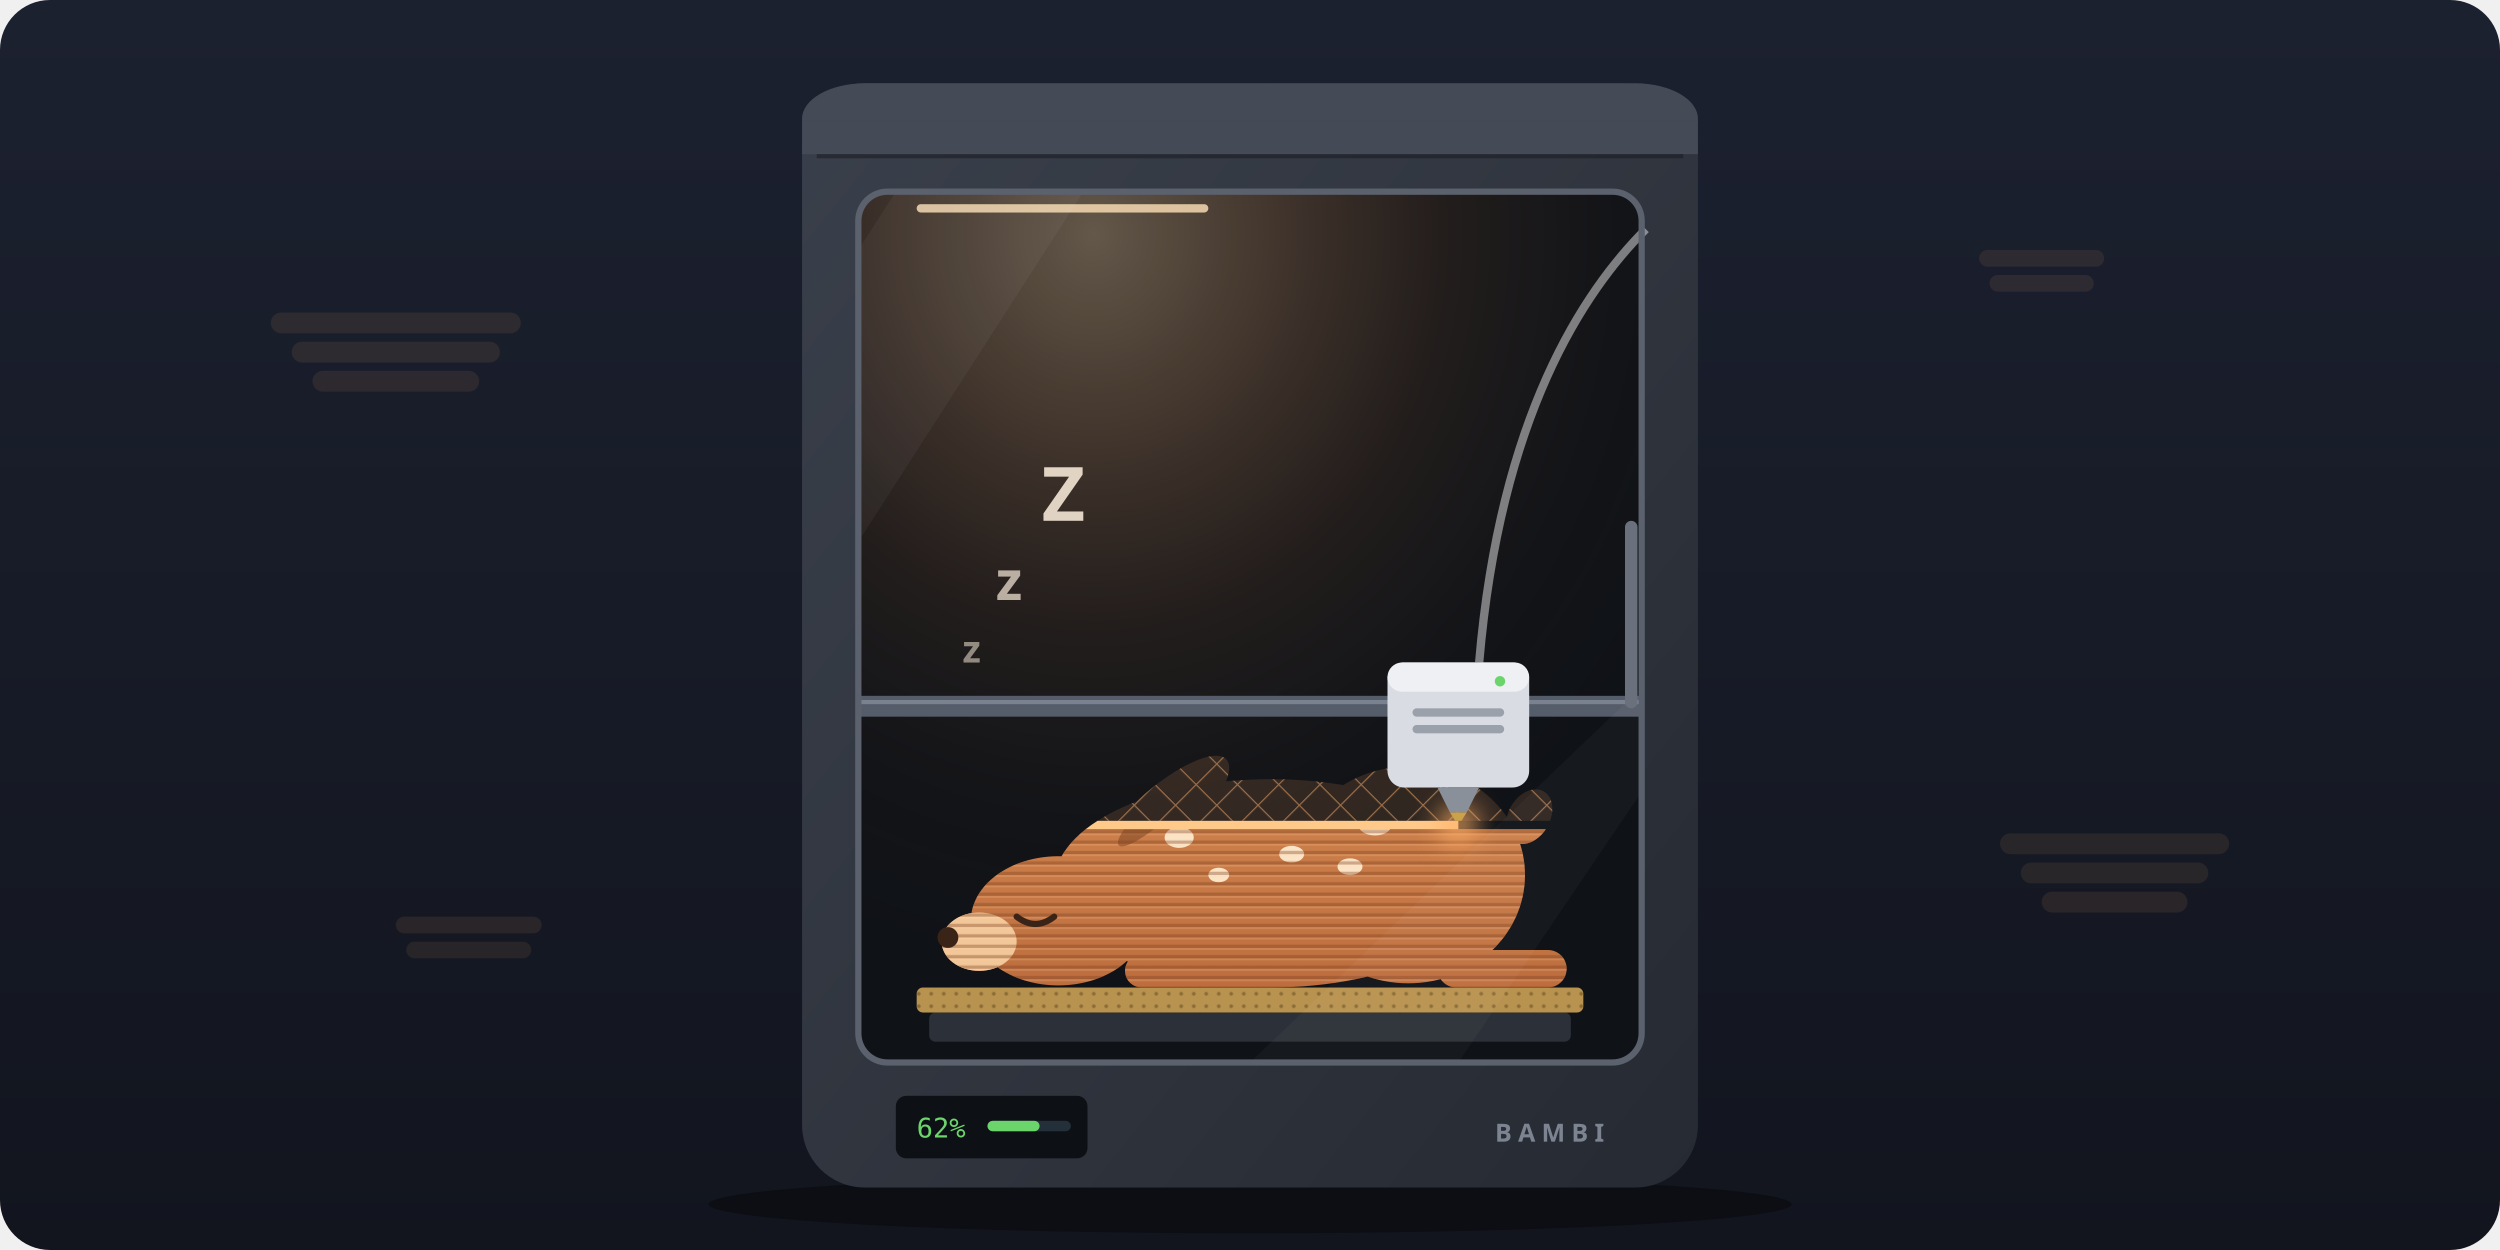
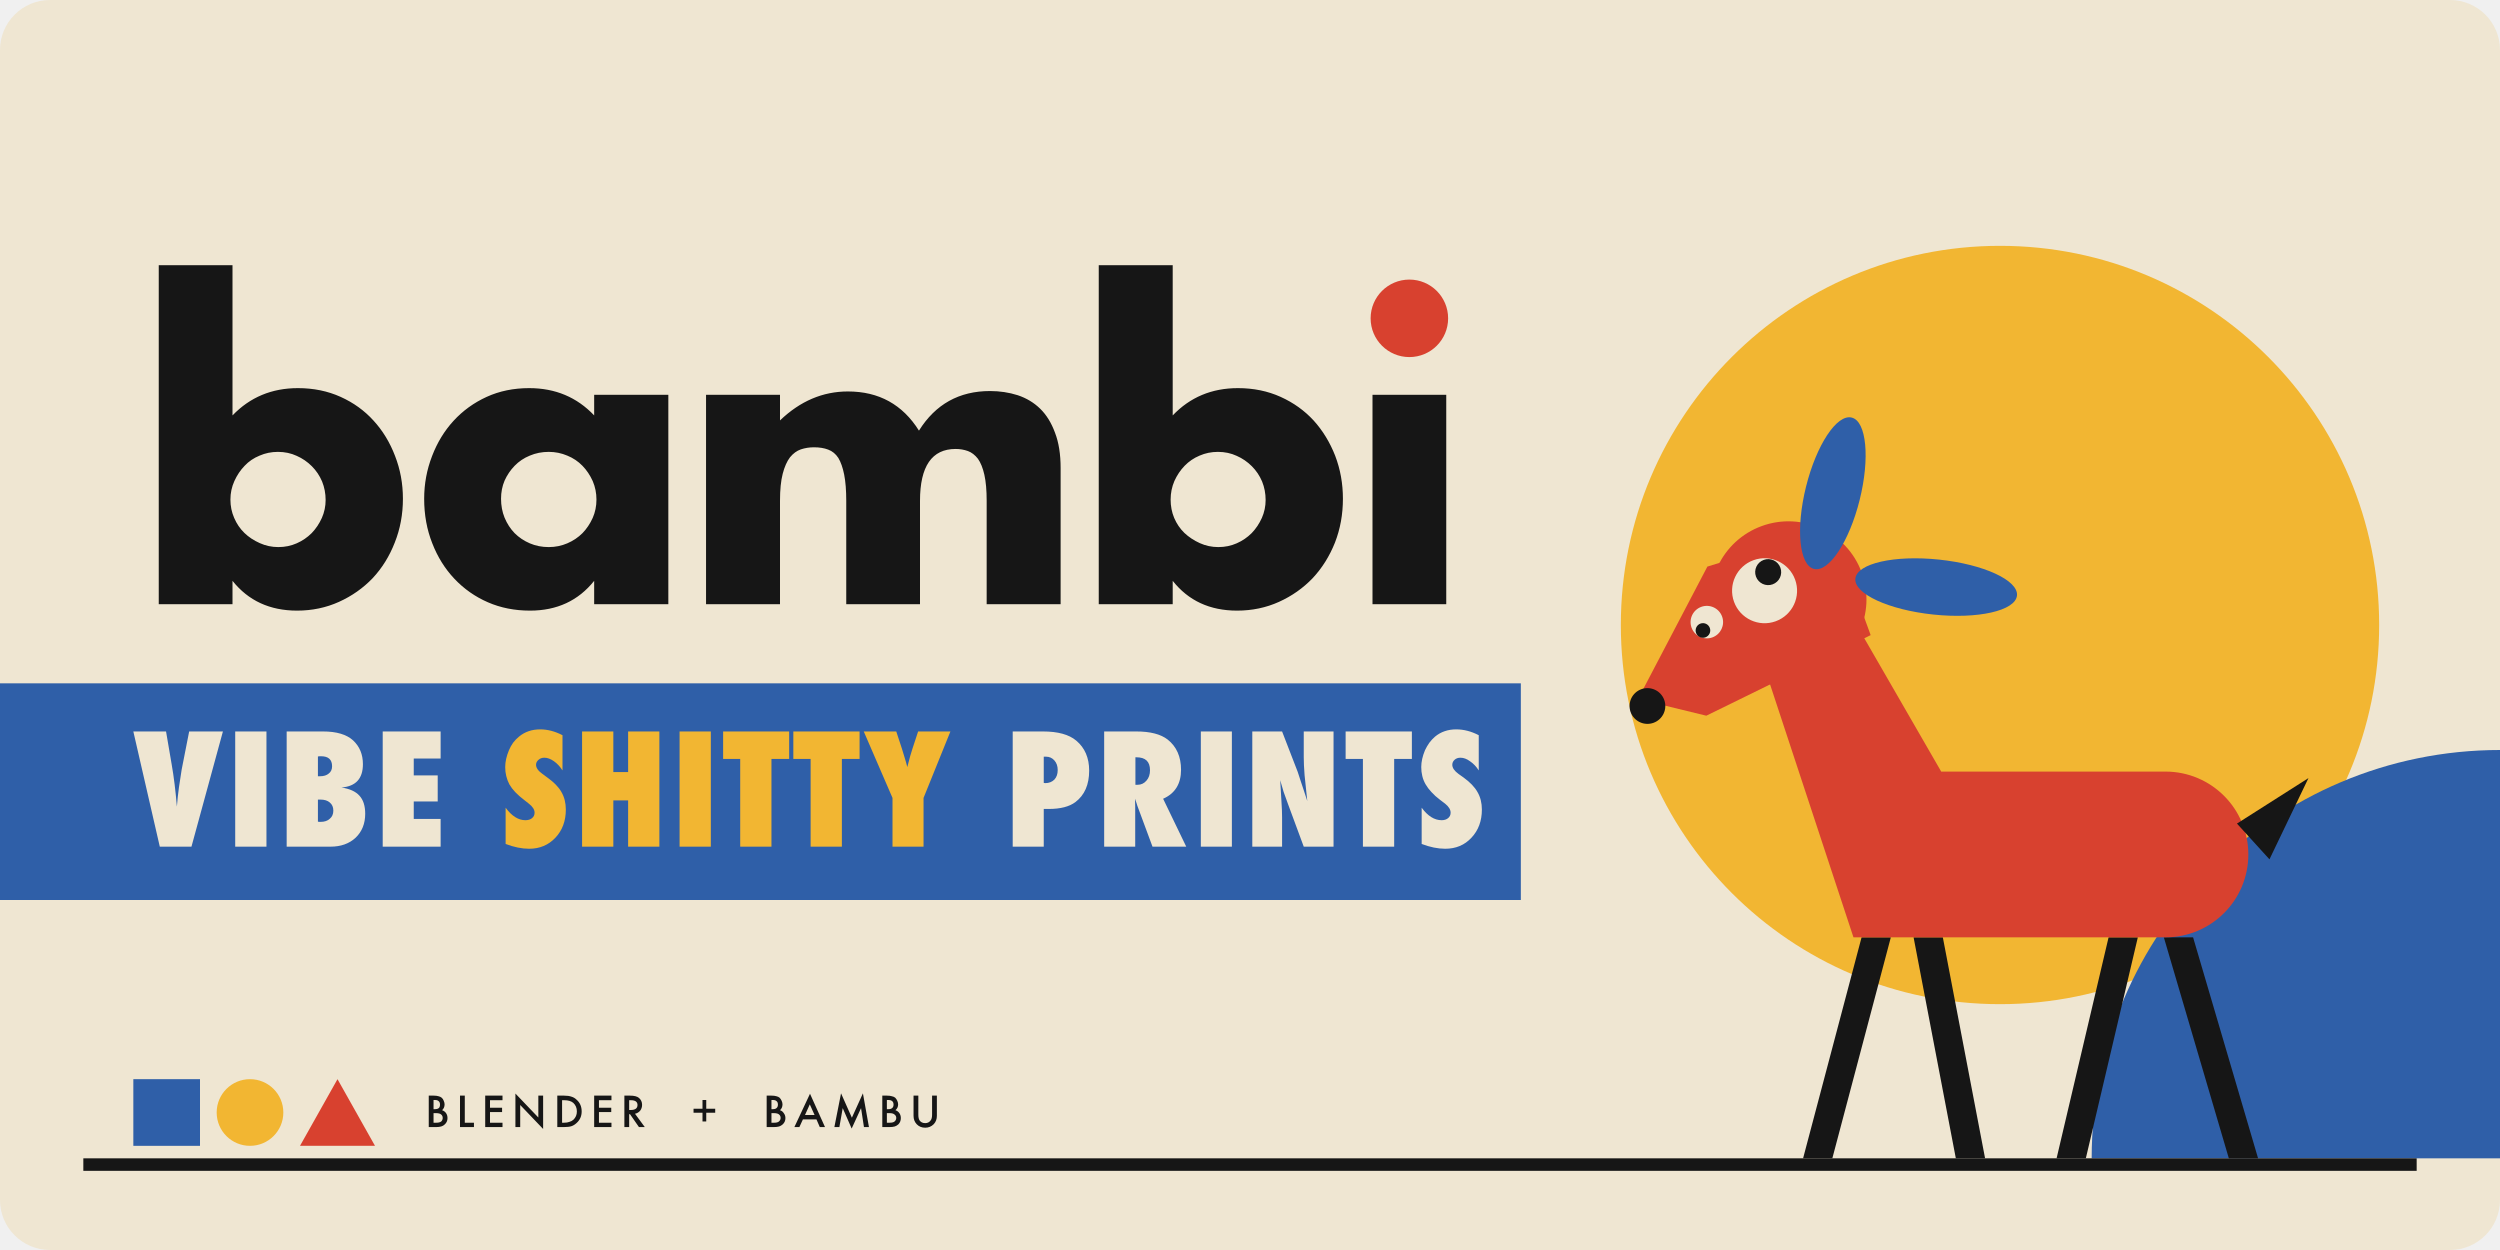
<svg xmlns="http://www.w3.org/2000/svg" viewBox="0 0 1200 600" width="1200" height="600">
-   <defs>
-     <linearGradient id="bg" x1="0" y1="0" x2="0" y2="1">
-       <stop offset="0" stop-color="#1c2130" />
-       <stop offset="1" stop-color="#12151e" />
-     </linearGradient>
-     <radialGradient id="glow" cx="0.3" cy="0.05" r="0.9">
-       <stop offset="0" stop-color="#ffd9a8" stop-opacity="0.35" />
-       <stop offset="0.5" stop-color="#ff9f5a" stop-opacity="0.08" />
-       <stop offset="1" stop-color="#000" stop-opacity="0" />
-     </radialGradient>
-     <linearGradient id="body" x1="0" y1="0" x2="0" y2="1">
-       <stop offset="0" stop-color="#e0955a" />
-       <stop offset="1" stop-color="#b8683a" />
-     </linearGradient>
-     <linearGradient id="shell" x1="0" y1="0" x2="1" y2="1">
-       <stop offset="0" stop-color="#3a404b" />
-       <stop offset="1" stop-color="#262a32" />
-     </linearGradient>
-     <pattern id="layers" width="8" height="5" patternUnits="userSpaceOnUse">
-       <rect width="8" height="1.6" y="3.4" fill="#7a3f1e" opacity="0.35" />
-       <rect width="8" height="1" y="0" fill="#ffd2a6" opacity="0.18" />
-     </pattern>
-     <pattern id="infill" width="14" height="14" patternUnits="userSpaceOnUse" patternTransform="rotate(45)">
-       <path d="M0 0 H14 M0 0 V14" stroke="#f0a86b" stroke-width="1.2" opacity="0.55" />
-     </pattern>
-     <pattern id="pei" width="6" height="6" patternUnits="userSpaceOnUse">
-       <circle cx="3" cy="3" r="0.9" fill="#6e5328" opacity="0.6" />
-     </pattern>
-     <clipPath id="deer">
-       <ellipse cx="610" cy="424" rx="104" ry="50" />
-       <ellipse cx="676" cy="420" rx="56" ry="52" />
-       <ellipse cx="540" cy="430" rx="40" ry="28" transform="rotate(-35 540 430)" />
-       <ellipse cx="508" cy="442" rx="42" ry="31" />
-       <ellipse cx="470" cy="452" rx="18" ry="14" />
-       <ellipse cx="556" cy="394" rx="44" ry="14" transform="rotate(-42 556 394)" />
-       <ellipse cx="734" cy="392" rx="10" ry="14" transform="rotate(30 734 392)" />
-       <rect x="540" y="458" width="80" height="16" rx="8" />
-       <rect x="690" y="456" width="62" height="18" rx="9" />
-     </clipPath>
-     <clipPath id="below">
-       <rect x="0" y="398" width="1200" height="600" />
-     </clipPath>
-     <clipPath id="above">
-       <rect x="0" y="0" width="1200" height="394" />
-     </clipPath>
-     <clipPath id="current">
-       <rect x="0" y="394" width="700" height="4" />
-     </clipPath>
-     <filter id="soft" x="-50%" y="-50%" width="200%" height="200%">
-       <feGaussianBlur stdDeviation="6" />
-     </filter>
-   </defs>
-   <rect width="1200" height="600" rx="24" fill="url(#bg)" />
-   <g fill="#e0955a" opacity="0.10">
-     <rect x="130" y="150" width="120" height="10" rx="5" />
-     <rect x="140" y="164" width="100" height="10" rx="5" />
-     <rect x="150" y="178" width="80" height="10" rx="5" />
-     <rect x="960" y="400" width="110" height="10" rx="5" />
-     <rect x="970" y="414" width="90" height="10" rx="5" />
-     <rect x="980" y="428" width="70" height="10" rx="5" />
-     <rect x="950" y="120" width="60" height="8" rx="4" />
-     <rect x="955" y="132" width="50" height="8" rx="4" />
-     <rect x="190" y="440" width="70" height="8" rx="4" />
-     <rect x="195" y="452" width="60" height="8" rx="4" />
-   </g>
-   <ellipse cx="600" cy="578" rx="260" ry="14" fill="#000" opacity="0.35" />
-   <rect x="385" y="40" width="430" height="530" rx="30" fill="url(#shell)" />
-   <rect x="385" y="40" width="430" height="34" rx="30" fill="#444a56" />
-   <rect x="385" y="58" width="430" height="16" fill="#444a56" />
-   <rect x="392" y="74" width="416" height="2" fill="#1a1d23" opacity="0.6" />
-   <rect x="412" y="92" width="376" height="418" rx="14" fill="#0f1217" />
-   <rect x="412" y="92" width="376" height="418" rx="14" fill="url(#glow)" />
-   <rect x="440" y="98" width="140" height="4" rx="2" fill="#ffe2b8" opacity="0.8" />
-   <rect x="446" y="486" width="308" height="14" rx="3" fill="#2c3038" />
-   <rect x="440" y="474" width="320" height="12" rx="3" fill="#b8924f" />
-   <rect x="440" y="474" width="320" height="12" rx="3" fill="url(#pei)" />
-   <g clip-path="url(#above)">
-     <g clip-path="url(#deer)">
-       <rect x="400" y="300" width="400" height="200" fill="#e0955a" opacity="0.16" />
-       <rect x="400" y="300" width="400" height="200" fill="url(#infill)" opacity="0.95" />
+   <rect width="1200" height="600" rx="24" fill="#efe6d2" />
+   <circle cx="960" cy="300" r="182" fill="#f2b632" />
+   <path d="M1200 556 V360 A196 196 0 0 0 1004 556 Z" fill="#2f5fa8" />
+   <path fill="#161616" d="M156.3 240Q156.3 235.3 154.6 231.1Q152.8 226.9 149.7 223.8Q146.5 220.6 142.4 218.8Q138.3 216.9 133.4 216.9Q128.7 216.9 124.6 218.7Q120.4 220.4 117.4 223.6Q114.4 226.7 112.5 230.9Q110.6 235.1 110.6 239.8Q110.6 244.5 112.4 248.6Q114.2 252.8 117.3 255.8Q120.4 258.8 124.7 260.7Q128.9 262.6 133.6 262.6Q138.3 262.6 142.4 260.8Q146.5 259 149.6 255.9Q152.6 252.8 154.5 248.6Q156.3 244.5 156.3 240ZM111.6 127.3V199.4Q124.2 186.3 143 186.3Q154.2 186.3 163.5 190.5Q172.8 194.7 179.3 201.9Q185.9 209.1 189.6 218.8Q193.4 228.5 193.4 239.4Q193.4 250.6 189.5 260.4Q185.7 270.2 178.9 277.5Q172 284.7 162.7 288.9Q153.4 293.1 142.6 293.1Q123 293.1 111.6 278.8V290H76.2V127.3ZM240.5 239.4Q240.5 244.3 242.2 248.5Q244 252.8 247 255.9Q250.1 259 254.3 260.8Q258.5 262.6 263.4 262.6Q268.1 262.6 272.3 260.8Q276.5 259 279.6 255.9Q282.6 252.8 284.5 248.6Q286.3 244.5 286.3 239.8Q286.3 235.1 284.5 230.9Q282.6 226.7 279.6 223.6Q276.5 220.4 272.3 218.7Q268.1 216.9 263.4 216.9Q258.5 216.9 254.3 218.7Q250.1 220.4 247 223.6Q244 226.7 242.2 230.7Q240.5 234.7 240.5 239.4ZM285.2 189.5H320.8V290H285.2V278.8Q273.8 293.1 254.4 293.1Q243.4 293.1 234.2 289.1Q225 285.1 218.1 277.8Q211.3 270.6 207.5 260.8Q203.6 251 203.6 239.4Q203.6 228.7 207.4 218.9Q211.1 209.2 217.7 202Q224.4 194.7 233.6 190.5Q242.8 186.3 254 186.3Q272.8 186.3 285.2 199.4ZM338.9 189.5H374.4V201.8Q388.9 187.9 407 187.9Q429.3 187.9 441.1 206.7Q453 187.7 475.2 187.7Q482.2 187.7 488.5 189.7Q494.8 191.8 499.3 196.2Q503.8 200.6 506.4 207.7Q509.1 214.7 509.1 224.7V290H473.6V240.4Q473.6 232.8 472.5 227.9Q471.4 223 469.4 220.2Q467.3 217.5 464.6 216.5Q461.8 215.5 458.7 215.5Q441.6 215.5 441.6 240.4V290H406.2V240.4Q406.2 232.8 405.2 227.8Q404.2 222.8 402.4 219.8Q400.5 216.9 397.5 215.8Q394.6 214.7 390.7 214.7Q387.4 214.7 384.4 215.7Q381.5 216.7 379.2 219.5Q377 222.4 375.7 227.4Q374.4 232.4 374.4 240.4V290H338.9ZM607.5 240Q607.5 235.3 605.8 231.1Q604 226.9 600.9 223.8Q597.7 220.6 593.6 218.8Q589.5 216.9 584.6 216.9Q579.9 216.9 575.8 218.7Q571.7 220.4 568.6 223.6Q565.6 226.7 563.7 230.9Q561.9 235.1 561.9 239.8Q561.9 244.5 563.6 248.6Q565.4 252.8 568.5 255.8Q571.7 258.8 575.9 260.7Q580.1 262.6 584.8 262.6Q589.5 262.6 593.6 260.8Q597.7 259 600.8 255.9Q603.8 252.8 605.7 248.6Q607.5 244.5 607.5 240ZM562.9 127.3V199.4Q575.4 186.3 594.2 186.3Q605.4 186.3 614.7 190.5Q624 194.7 630.6 201.9Q637.1 209.1 640.9 218.8Q644.6 228.5 644.6 239.4Q644.6 250.6 640.8 260.4Q636.9 270.2 630.1 277.5Q623.2 284.7 613.9 288.9Q604.6 293.1 593.8 293.1Q574.2 293.1 562.9 278.8V290H527.4V127.3ZM694.2 189.5V290H658.8V189.5Z" />
+   <circle cx="676.5" cy="152.8" r="18.6" fill="#d8412f" />
+   <rect x="0" y="328" width="730" height="104" fill="#2f5fa8" />
+   <path fill="#efe6d2" d="M91.9 406.4H76.7L64 351.1H79.7L82.4 366.9Q84 376 84.9 387.2Q85.3 382.2 85.9 377.9Q86.5 373.5 87.2 369.4L90.8 351.1H107ZM127.9 406.4H112.9V351.1H127.9ZM137.6 406.4V351.1H155Q164.8 351.1 169.5 355.4Q174.2 359.8 174.2 366.8Q174.2 377.2 163.9 378Q169.8 378.9 172.5 381.9Q175.3 384.9 175.3 390.6Q175.3 397.7 170.7 402.1Q166.1 406.4 158.6 406.4ZM152.6 394.4Q153 394.5 153.3 394.5Q153.7 394.5 153.9 394.5Q156.7 394.5 158.3 393Q160 391.6 160 389.1Q160 386.6 158.3 385.2Q156.7 383.8 153.8 383.8H152.6ZM152.6 372.6H153.6Q156.3 372.6 157.8 371.3Q159.4 370.1 159.4 367.8Q159.4 363 154.1 363Q153.9 363 153.5 363Q153.1 363 152.6 363.1ZM183.7 406.4V351.1H211.5V364.1H198.6V372.2H210.1V384.7H198.6V393.1H211.5V406.4Z" />
+   <path fill="#f2b632" d="M242.7 405.1V387.7Q247.1 393.7 252.2 393.7Q254.2 393.7 255.4 392.7Q256.6 391.7 256.6 390.1Q256.6 387.9 253.9 385.8L251.5 383.9Q249.1 382.1 247.3 380.2Q245.6 378.4 244.5 376.5Q243.5 374.6 243 372.5Q242.5 370.5 242.5 368.2Q242.5 364.4 244.3 360.1Q245.1 358.2 246.3 356.5Q247.5 354.9 249.1 353.6Q253.3 350.1 259.3 350.1Q264.6 350.1 270 352.9V369.8Q268.2 367 265.9 365.4Q263.5 363.7 261.3 363.7Q259.6 363.7 258.5 364.7Q257.3 365.7 257.3 367.1Q257.3 369.3 260.4 371.5L262.7 373.2Q267.5 376.6 269.5 380.2Q271.6 383.8 271.6 388.6Q271.6 396.8 266.6 402.1Q261.6 407.4 254 407.4Q248.7 407.4 242.7 405.1ZM316.5 406.4H301.5V384.2H294.4V406.4H279.4V351.1H294.4V370.6H301.5V351.1H316.5ZM341.2 406.4H326.2V351.1H341.2ZM370.3 406.4H355.3V364.3H347.1V351.1H378.8V364.3H370.3ZM404.1 406.4H389.1V364.3H380.8V351.1H412.6V364.3H404.1ZM443.3 406.4H428.4V383L414.6 351.1H430.2L432.9 359.3Q433.7 361.7 434.3 363.9Q435 366.1 435.5 368.2Q436.3 365.1 436.9 362.9Q437.5 360.7 438 359.3L440.7 351.1H456.2L443.3 383Z" />
+   <path fill="#efe6d2" d="M501 406.4H486.1V351.1H500.6Q511.4 351.1 516.6 355.5Q522.8 360.7 522.8 369.9Q522.8 380 516.2 385Q511.8 388.3 503.4 388.3H501ZM501 375.8 501.7 375.9Q504.4 375.9 506.1 374.2Q507.7 372.5 507.7 369.6Q507.7 366.8 506.1 365Q504.5 363.2 502.1 363.2H501ZM569.4 406.4H553.2L545.9 386.7Q545.8 386.2 545.5 385.4Q545.2 384.6 544.8 383.4L544.9 387.1V406.4H530V351.1H545.4Q555.5 351.1 560.5 355Q566.9 360.1 566.9 369.5Q566.9 379.6 558.3 383.4ZM545 376.7H546Q548.6 376.7 550.3 374.7Q552 372.8 552 369.7Q552 363.5 545.5 363.5H545ZM591.3 406.4H576.4V351.1H591.3ZM601.1 406.4V351.1H615.4L622.9 370.5Q623.5 372.2 624.2 374.5Q625 376.7 625.9 379.6L627.5 384.5Q626.7 377.2 626.2 372.1Q625.8 367 625.8 363.5V351.1H640.1V406.4H625.8L618.3 386.1Q617.1 382.8 616.1 380Q615.2 377.1 614.5 374.5Q614.9 380.4 615.1 384.7Q615.4 389 615.4 392.3V406.4ZM669.2 406.4H654.2V364.3H645.9V351.1H677.7V364.3H669.2ZM682.4 405.1V387.7Q686.8 393.7 692 393.7Q693.9 393.7 695.1 392.7Q696.3 391.7 696.3 390.1Q696.3 387.9 693.7 385.8L691.2 383.9Q688.8 382.1 687.1 380.2Q685.4 378.4 684.3 376.5Q683.2 374.6 682.7 372.5Q682.2 370.5 682.2 368.2Q682.2 364.4 684 360.1Q684.9 358.2 686.1 356.5Q687.3 354.9 688.8 353.6Q693 350.1 699 350.1Q704.4 350.1 709.8 352.9V369.8Q708 367 705.6 365.4Q703.3 363.7 701 363.7Q699.3 363.7 698.2 364.7Q697.1 365.7 697.1 367.1Q697.1 369.3 700.1 371.5L702.5 373.2Q707.2 376.6 709.2 380.2Q711.3 383.8 711.3 388.6Q711.3 396.8 706.3 402.1Q701.4 407.4 693.7 407.4Q688.4 407.4 682.4 405.1Z" />
+   <rect x="64" y="518" width="32" height="32" fill="#2f5fa8" />
+   <circle cx="120" cy="534" r="16" fill="#f2b632" />
+   <path d="M144 550 L180 550 L162 518 Z" fill="#d8412f" />
+   <path fill="#161616" d="M205.8 541V525.9H208.1Q209.6 525.9 210.5 526.2Q211.4 526.4 212 526.9Q212.7 527.5 213 528.4Q213.4 529.3 213.4 530.1Q213.4 531.8 212.2 532.9Q213.4 533.3 214.1 534.3Q214.8 535.3 214.8 536.7Q214.8 538.5 213.5 539.7Q212.8 540.4 211.8 540.7Q210.8 541 209.3 541ZM208.1 532.4H208.8Q210.1 532.4 210.7 531.8Q211.2 531.3 211.2 530.2Q211.2 529.1 210.6 528.6Q210 528 208.9 528H208.1ZM208.1 538.9H209.5Q211 538.9 211.8 538.3Q212.5 537.6 212.5 536.6Q212.5 535.6 211.8 535Q211.1 534.3 209.2 534.3H208.1ZM223.1 525.9V538.9H227.5V541H220.8V525.9ZM241.2 528.1H235.2V531.7H241V533.8H235.2V538.9H241.2V541H232.9V525.9H241.2ZM247.4 541V524.9L258.4 536.4V525.9H260.7V541.9L249.7 530.4V541ZM267.5 541V525.9H270.7Q272.9 525.9 274.3 526.4Q275.7 526.8 276.8 527.9Q279.2 530 279.2 533.5Q279.2 536.9 276.7 539.1Q275.5 540.2 274.2 540.6Q272.9 541 270.6 541ZM269.8 538.9H270.8Q272.3 538.9 273.3 538.5Q274.4 538.2 275.2 537.5Q276.9 535.9 276.9 533.5Q276.9 531 275.2 529.4Q273.7 528.1 270.8 528.1H269.8ZM293.5 528.1H287.5V531.7H293.4V533.8H287.5V538.9H293.5V541H285.2V525.9H293.5ZM304.8 534.6 309.5 541H306.7L302.4 534.8H302V541H299.7V525.9H302.4Q305.4 525.9 306.7 527Q308.2 528.3 308.2 530.3Q308.2 531.9 307.3 533.1Q306.3 534.3 304.8 534.6ZM302 532.8H302.7Q306 532.8 306 530.4Q306 528.1 302.8 528.1H302ZM332.9 534.1V532.2H337.2V528H339V532.2H343.3V534.1H339V538.3H337.2V534.1ZM368 541V525.9H370.3Q371.8 525.9 372.7 526.2Q373.6 526.4 374.2 526.9Q374.8 527.5 375.2 528.4Q375.6 529.3 375.6 530.1Q375.6 531.8 374.4 532.9Q375.6 533.3 376.2 534.3Q377 535.3 377 536.7Q377 538.5 375.7 539.7Q374.9 540.4 374 540.7Q373 541 371.4 541ZM370.3 532.4H371Q372.3 532.4 372.8 531.8Q373.4 531.3 373.4 530.2Q373.4 529.1 372.8 528.6Q372.2 528 371.1 528H370.3ZM370.3 538.9H371.7Q373.2 538.9 373.9 538.3Q374.7 537.6 374.7 536.6Q374.7 535.6 374 535Q373.3 534.3 371.4 534.3H370.3ZM391.9 537.3H385.4L383.7 541H381.3L388.8 525L396 541H393.5ZM391 535.2 388.7 530.1 386.4 535.2ZM400.5 541 403.7 524.8 408.9 536.5 414.2 524.8 417.1 541H414.7L413.3 531.9L408.8 541.7L404.5 531.9L402.9 541ZM423.5 541V525.9H425.7Q427.2 525.9 428.1 526.2Q429.1 526.4 429.7 526.9Q430.3 527.5 430.7 528.4Q431.1 529.3 431.1 530.1Q431.1 531.8 429.8 532.9Q431 533.3 431.7 534.3Q432.4 535.3 432.4 536.7Q432.4 538.5 431.2 539.7Q430.4 540.4 429.5 540.7Q428.5 541 426.9 541ZM425.7 532.4H426.5Q427.7 532.4 428.3 531.8Q428.9 531.3 428.9 530.2Q428.9 529.1 428.3 528.6Q427.7 528 426.5 528H425.7ZM425.7 538.9H427.1Q428.7 538.9 429.4 538.3Q430.2 537.6 430.2 536.6Q430.2 535.6 429.4 535Q428.7 534.3 426.9 534.3H425.7ZM440.8 525.9V535Q440.8 536.9 441.4 537.8Q442.3 539.1 444.1 539.1Q445.8 539.1 446.7 537.8Q447.4 537 447.4 535V525.9H449.7V535.6Q449.7 538 448.2 539.6Q446.5 541.3 444.1 541.3Q441.6 541.3 440 539.6Q438.5 538 438.5 535.6V525.9Z" />
+   <rect x="40" y="556" width="1120" height="6" fill="#161616" />
+   <g id="fawn" transform="translate(1009 556) scale(0.78) translate(-965 -556)">
+     <path d="M817.0 420 L835.0 420 L799.0 556 L781.0 556 Z" fill="#161616" />
+     <path d="M849.0 420 L867.0 420 L893.0 556 L875.0 556 Z" fill="#161616" />
+     <path d="M969.0 420 L987.0 420 L955.0 556 L937.0 556 Z" fill="#161616" />
+     <path d="M1003.0 420 L1021.0 420 L1061.0 556 L1043.0 556 Z" fill="#161616" />
+     <path d="M812 420 L752 238 L806 214 L866 318 H1004 A51 51 0 0 1 1004 420 Z" fill="#d8412f" />
+     <path d="M1048 350 L1092 322 L1068 372 Z" fill="#161616" />
+     <g transform="rotate(-20 772 212)">
+       <path d="M664 238 L732 176 L812 180 L812 250 L700 262 Z" fill="#d8412f" />
+       <circle cx="772" cy="212" r="48" fill="#d8412f" />
+       <circle cx="668" cy="244" r="11" fill="#161616" />
+       <ellipse cx="820" cy="160" rx="17" ry="48" transform="rotate(34 820 160)" fill="#2f5fa8" />
+       <ellipse cx="860" cy="236" rx="50" ry="17" transform="rotate(26 860 236)" fill="#2f5fa8" />
+       <circle cx="760" cy="202" r="20" fill="#efe6d2" />
+       <circle cx="766" cy="192" r="8" fill="#161616" />
+       <circle cx="720" cy="208" r="10" fill="#efe6d2" />
+       <circle cx="716" cy="212" r="4.5" fill="#161616" />
    </g>
  </g>
-   <g clip-path="url(#below)">
-     <g clip-path="url(#deer)">
-       <rect x="400" y="300" width="400" height="200" fill="url(#body)" />
-       <g fill="#fbe3c6">
-         <ellipse cx="600" cy="392" rx="9" ry="6" />
-         <ellipse cx="632" cy="382" rx="7" ry="5" />
-         <ellipse cx="566" cy="402" rx="7" ry="5" />
-         <ellipse cx="660" cy="396" rx="8" ry="5" />
-         <ellipse cx="620" cy="410" rx="6" ry="4" />
-         <ellipse cx="690" cy="386" rx="7" ry="5" />
-         <ellipse cx="585" cy="420" rx="5" ry="3.5" />
-         <ellipse cx="648" cy="416" rx="6" ry="4" />
-       </g>
-       <ellipse cx="470" cy="452" rx="18" ry="14" fill="#f2c79a" />
-       <rect x="400" y="300" width="400" height="200" fill="url(#layers)" />
-     </g>
-     <circle cx="455" cy="450" r="5" fill="#3a2418" />
-     <ellipse cx="562" cy="390" rx="28" ry="6" transform="rotate(-42 556 394)" fill="#7a3f1e" opacity="0.5" />
-     <path d="M488 440 q 9 7 18 0" stroke="#3a2418" stroke-width="3" fill="none" stroke-linecap="round" />
-   </g>
-   <g clip-path="url(#current)">
-     <g clip-path="url(#deer)">
-       <rect x="400" y="394" width="400" height="4" fill="#ffc98a" />
-     </g>
-   </g>
-   <circle cx="700" cy="396" r="10" fill="#ffb066" opacity="0.7" filter="url(#soft)" />
-   <g fill="#f3e6d4" font-family="ui-rounded, 'SF Pro Rounded', 'Nunito', system-ui, sans-serif" font-weight="800">
-     <text x="462" y="318" font-size="18" opacity="0.55">z</text>
-     <text x="478" y="288" font-size="26" opacity="0.72">z</text>
-     <text x="500" y="250" font-size="36" opacity="0.9">Z</text>
-   </g>
-   <rect x="412" y="334" width="376" height="10" fill="#565d6a" />
-   <rect x="412" y="336" width="376" height="2" fill="#7a8290" />
-   <g transform="translate(700 0)">
-     <rect x="-34" y="318" width="68" height="60" rx="8" fill="#d9dde3" />
-     <rect x="-34" y="318" width="68" height="14" rx="7" fill="#eef0f3" />
-     <rect x="-22" y="340" width="44" height="4" rx="2" fill="#9aa1ab" />
-     <rect x="-22" y="348" width="44" height="4" rx="2" fill="#9aa1ab" />
-     <circle cx="20" cy="327" r="2.5" fill="#6bd46b" />
-     <path d="M-10 378 H10 L4 390 H-4 Z" fill="#8a9099" />
-     <path d="M-4 390 H4 L1.5 394 H-1.5 Z" fill="#c9a24a" />
-   </g>
-   <path d="M710 318 C 720 200, 760 140, 790 110" stroke="#e8e8ea" stroke-width="4" fill="none" opacity="0.5" />
-   <path d="M430 92 L520 92 L412 260 L412 120 Z" fill="#fff" opacity="0.04" />
-   <path d="M600 510 L700 510 L788 380 L788 330 Z" fill="#fff" opacity="0.03" />
-   <rect x="412" y="92" width="376" height="418" rx="14" fill="none" stroke="#5b626e" stroke-width="3" />
-   <rect x="780" y="250" width="6" height="90" rx="3" fill="#6a717d" />
-   <rect x="430" y="526" width="92" height="30" rx="5" fill="#0d1014" />
-   <text x="440" y="546" font-family="ui-monospace, 'SF Mono', Menlo, monospace" font-size="13" fill="#6bd46b">62%</text>
-   <rect x="474" y="538" width="40" height="5" rx="2.5" fill="#23303a" />
-   <rect x="474" y="538" width="25" height="5" rx="2.5" fill="#6bd46b" />
-   <text x="770" y="548" text-anchor="end" font-family="ui-rounded, system-ui, sans-serif" font-size="12" font-weight="700" letter-spacing="3" fill="#7d8491">BAMBI</text>
</svg>
